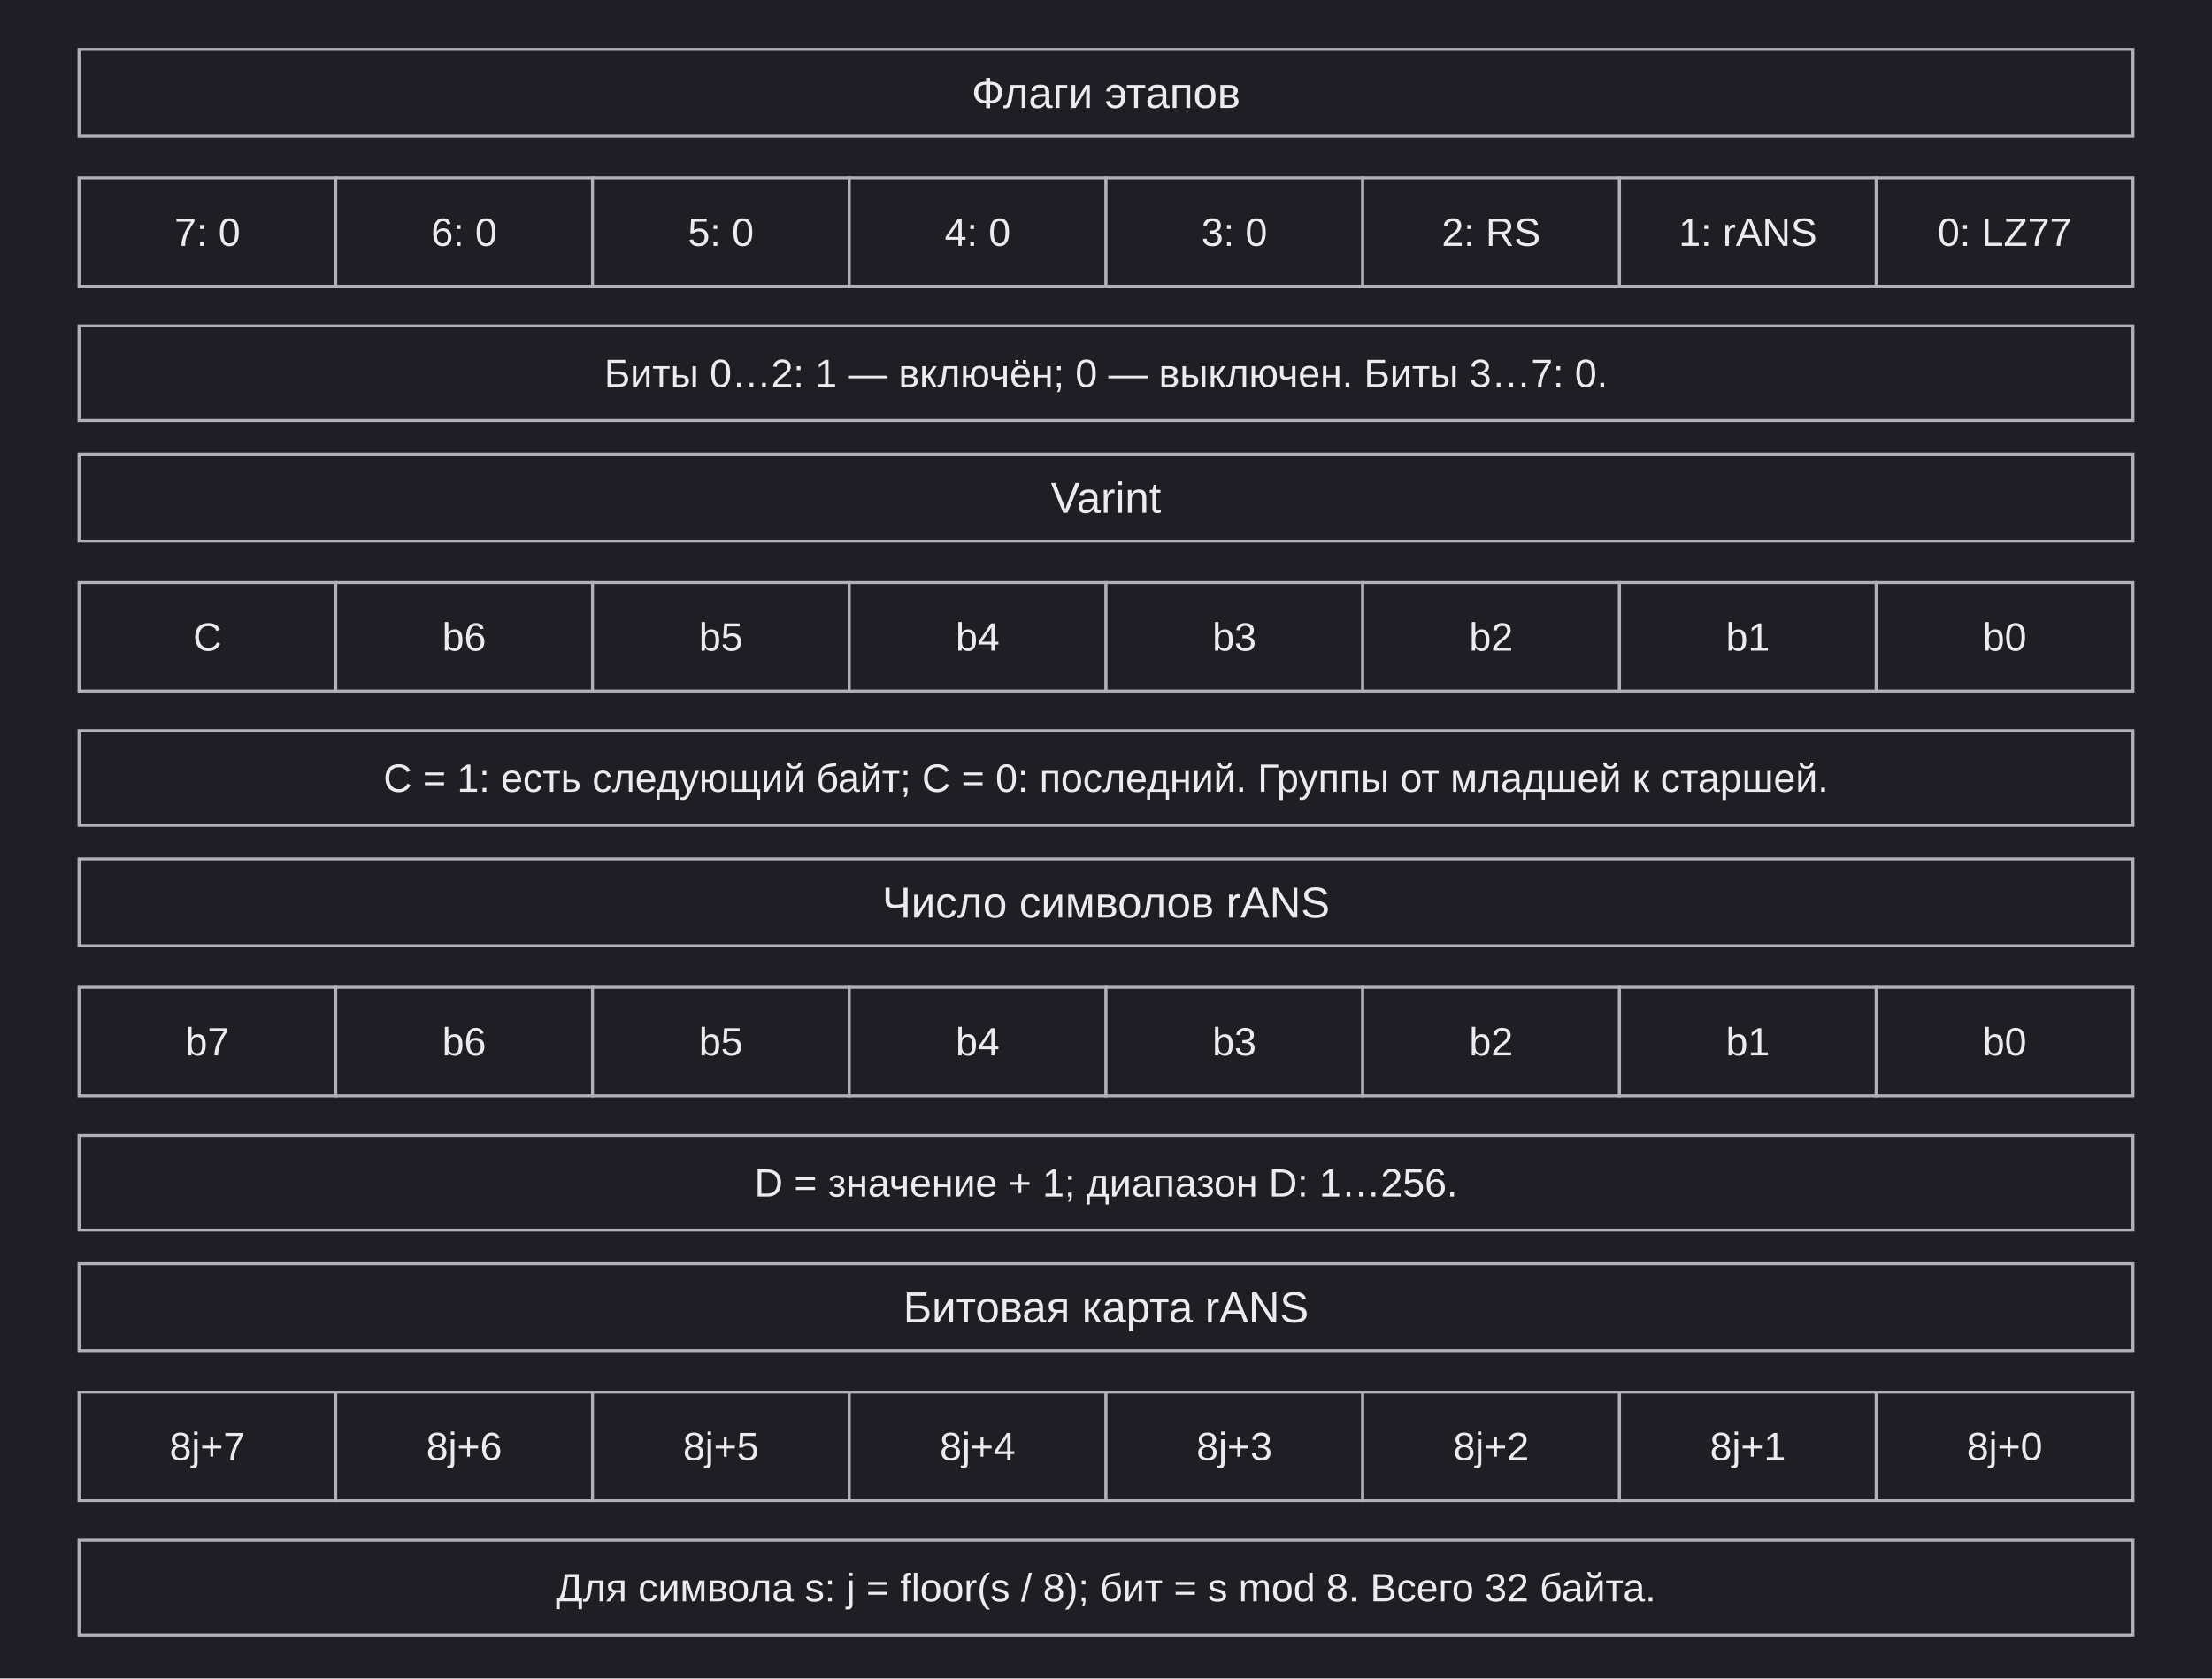
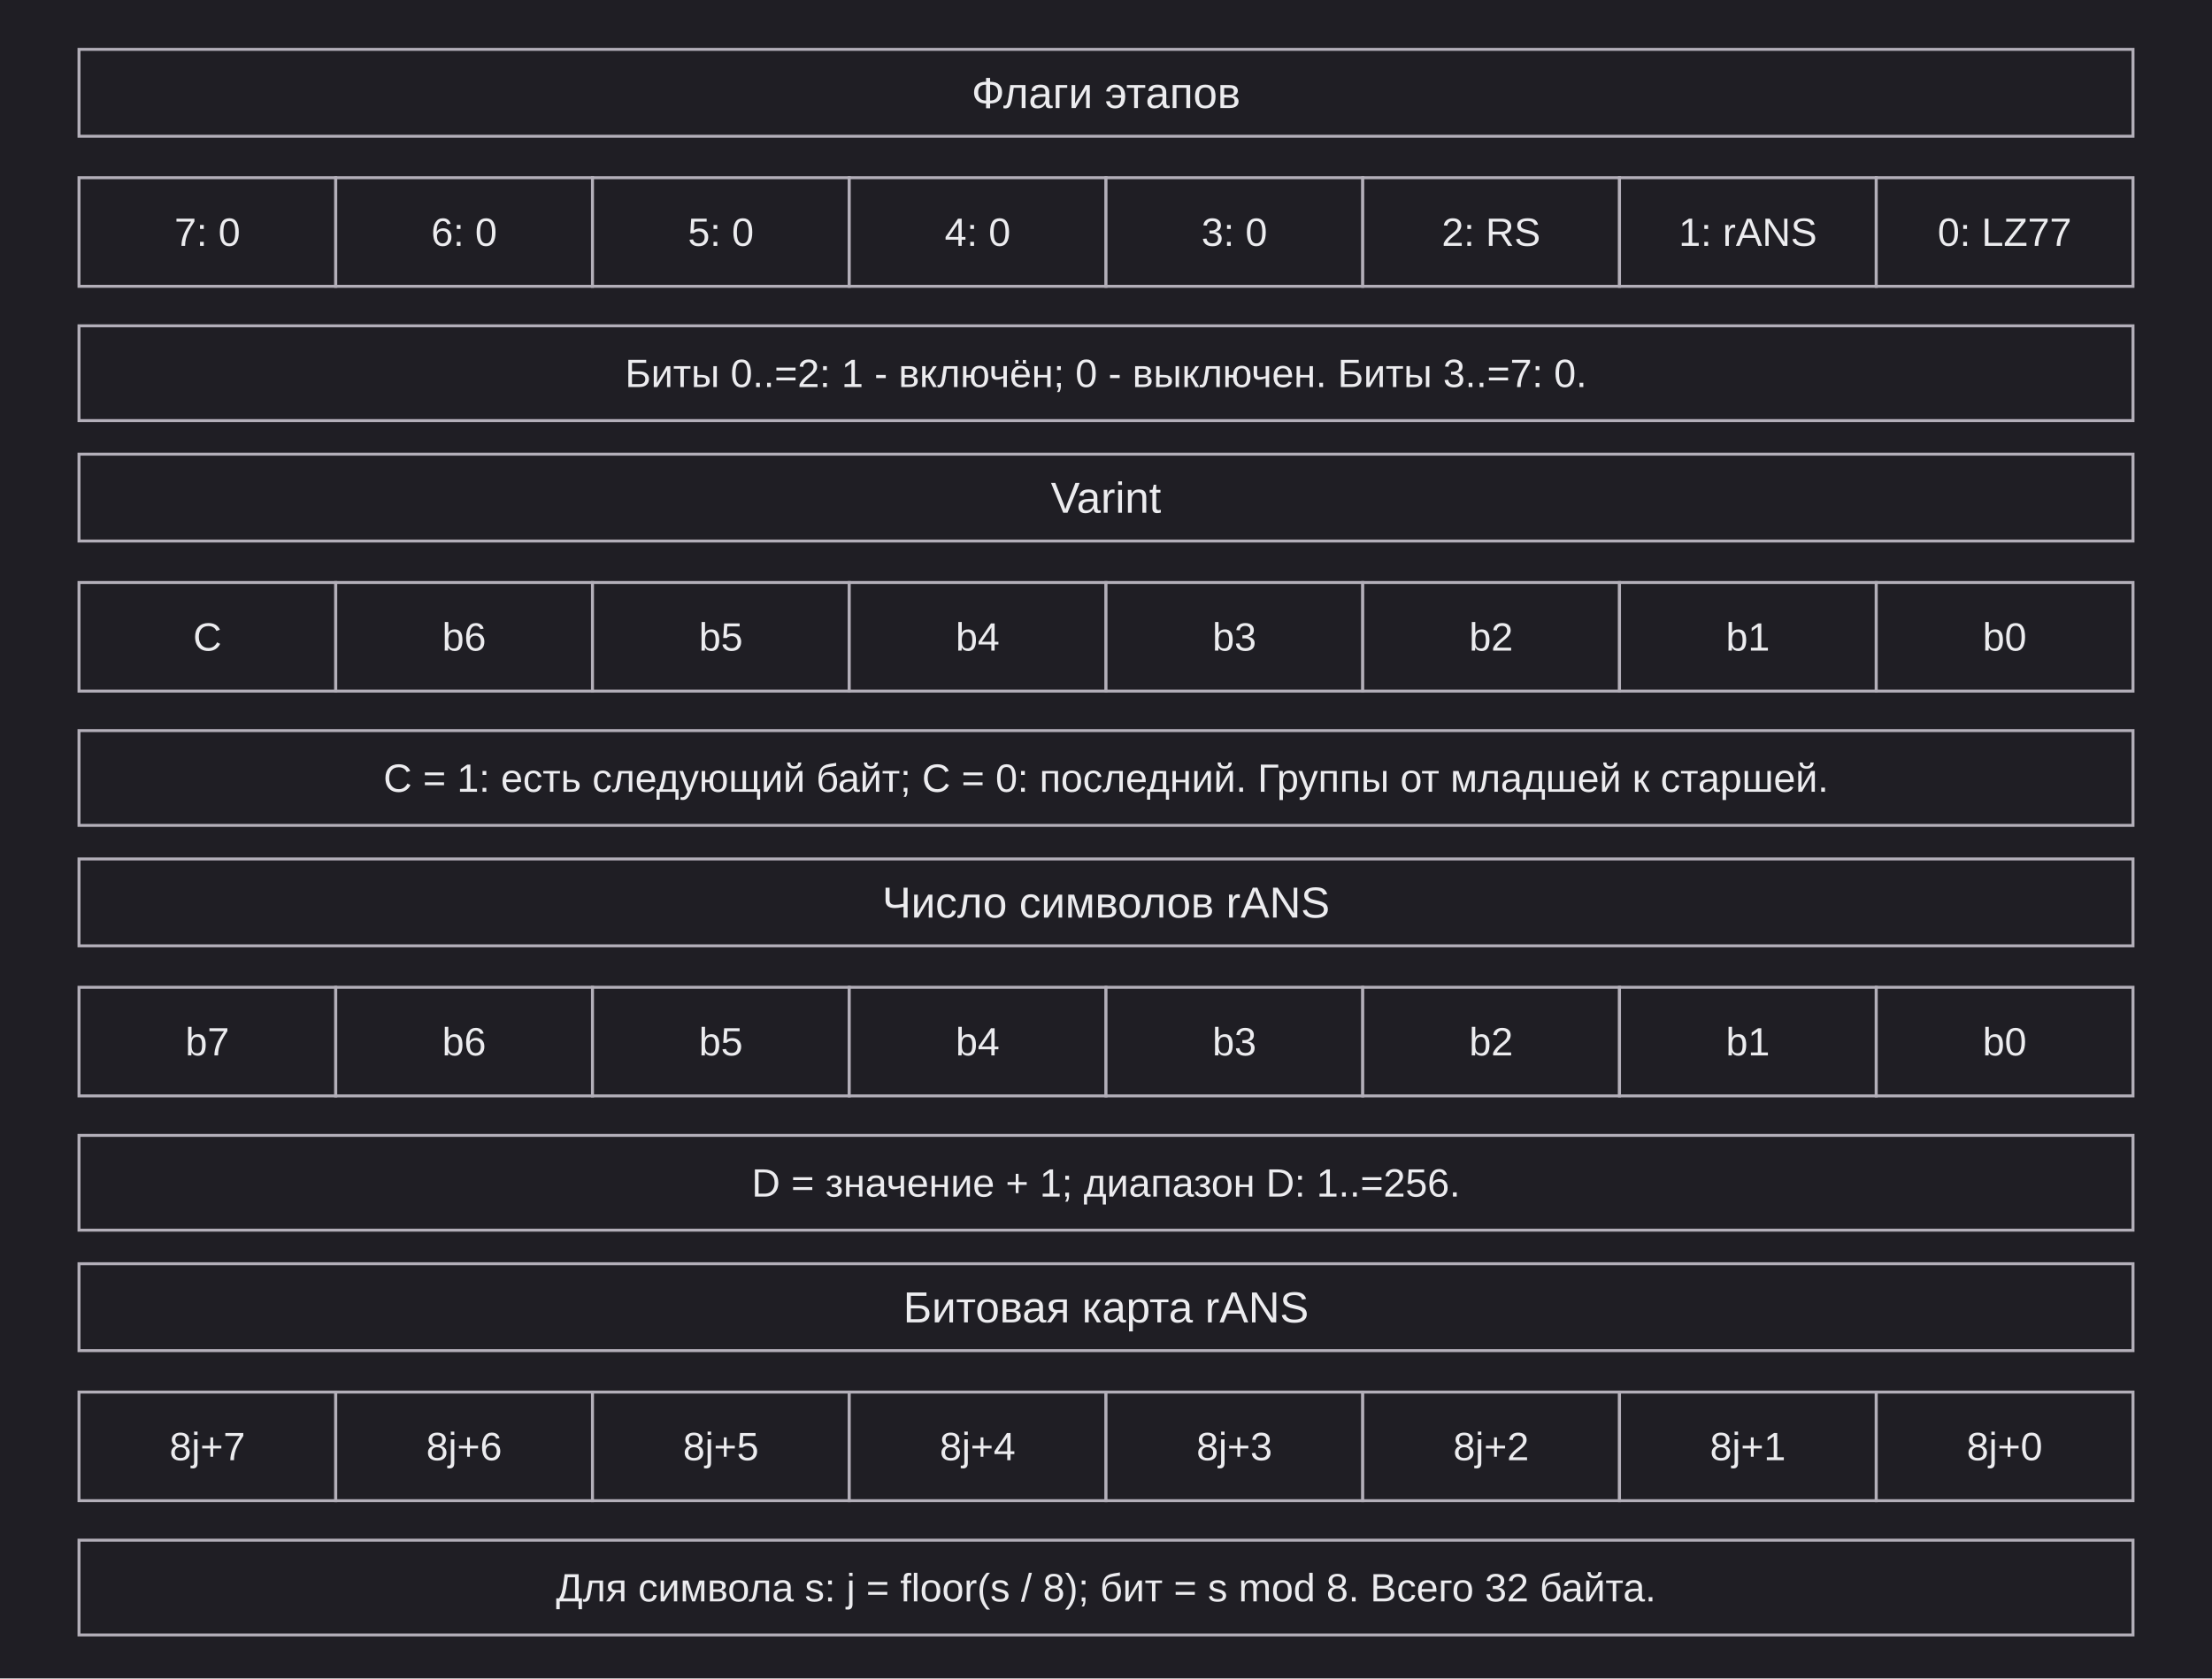
<svg xmlns="http://www.w3.org/2000/svg" width="1120" height="850" viewBox="0 0 1120 850">
  <defs>
    <marker id="arrow" viewBox="0 0 10 10" refX="9" refY="5" markerWidth="8" markerHeight="8" orient="auto">
      <path d="M0 0 L10 5 L0 10 Z" fill="#b3afb9" />
    </marker>
  </defs>
  <rect width="100%" height="100%" fill="#1f1e24" />
  <rect x="40" y="25" width="1040" height="44" rx="0" fill="#1f1e24" stroke="#b3afb9" stroke-width="1.5" />
  <text x="560.0" y="54.7" text-anchor="middle" font-family="Arial,sans-serif" font-size="22" fill="#ececef">
    <tspan x="560.0" dy="0">Флаги этапов</tspan>
  </text>
  <rect x="40" y="90" width="130" height="55" rx="0" fill="#1f1e24" stroke="#b3afb9" stroke-width="1.5" />
  <text x="105.0" y="124.5" text-anchor="middle" font-family="Arial,sans-serif" font-size="20" fill="#ececef">
    <tspan x="105.0" dy="0">7: 0</tspan>
  </text>
  <rect x="170" y="90" width="130" height="55" rx="0" fill="#1f1e24" stroke="#b3afb9" stroke-width="1.5" />
  <text x="235.0" y="124.5" text-anchor="middle" font-family="Arial,sans-serif" font-size="20" fill="#ececef">
    <tspan x="235.0" dy="0">6: 0</tspan>
  </text>
  <rect x="300" y="90" width="130" height="55" rx="0" fill="#1f1e24" stroke="#b3afb9" stroke-width="1.5" />
  <text x="365.0" y="124.5" text-anchor="middle" font-family="Arial,sans-serif" font-size="20" fill="#ececef">
    <tspan x="365.0" dy="0">5: 0</tspan>
  </text>
  <rect x="430" y="90" width="130" height="55" rx="0" fill="#1f1e24" stroke="#b3afb9" stroke-width="1.5" />
  <text x="495.0" y="124.5" text-anchor="middle" font-family="Arial,sans-serif" font-size="20" fill="#ececef">
    <tspan x="495.0" dy="0">4: 0</tspan>
  </text>
  <rect x="560" y="90" width="130" height="55" rx="0" fill="#1f1e24" stroke="#b3afb9" stroke-width="1.5" />
  <text x="625.0" y="124.5" text-anchor="middle" font-family="Arial,sans-serif" font-size="20" fill="#ececef">
    <tspan x="625.0" dy="0">3: 0</tspan>
  </text>
  <rect x="690" y="90" width="130" height="55" rx="0" fill="#1f1e24" stroke="#b3afb9" stroke-width="1.5" />
  <text x="755.0" y="124.5" text-anchor="middle" font-family="Arial,sans-serif" font-size="20" fill="#ececef">
    <tspan x="755.0" dy="0">2: RS</tspan>
  </text>
  <rect x="820" y="90" width="130" height="55" rx="0" fill="#1f1e24" stroke="#b3afb9" stroke-width="1.5" />
  <text x="885.0" y="124.5" text-anchor="middle" font-family="Arial,sans-serif" font-size="20" fill="#ececef">
    <tspan x="885.0" dy="0">1: rANS</tspan>
  </text>
  <rect x="950" y="90" width="130" height="55" rx="0" fill="#1f1e24" stroke="#b3afb9" stroke-width="1.5" />
  <text x="1015.0" y="124.5" text-anchor="middle" font-family="Arial,sans-serif" font-size="20" fill="#ececef">
    <tspan x="1015.0" dy="0">0: LZ77</tspan>
  </text>
  <rect x="40" y="165" width="1040" height="48" rx="0" fill="#1f1e24" stroke="#b3afb9" stroke-width="1.5" />
  <text x="560.0" y="196.0" text-anchor="middle" font-family="Arial,sans-serif" font-size="20" fill="#ececef">
-     <tspan x="560.0" dy="0">Биты 0…2: 1 — включён; 0 — выключен. Биты 3…7: 0.</tspan>
+     <tspan x="560.0" dy="0">Биты 0..=2: 1 - включён; 0 - выключен. Биты 3..=7: 0.</tspan>
  </text>
  <rect x="40" y="230" width="1040" height="44" rx="0" fill="#1f1e24" stroke="#b3afb9" stroke-width="1.5" />
  <text x="560.0" y="259.7" text-anchor="middle" font-family="Arial,sans-serif" font-size="22" fill="#ececef">
    <tspan x="560.0" dy="0">Varint</tspan>
  </text>
  <rect x="40" y="295" width="130" height="55" rx="0" fill="#1f1e24" stroke="#b3afb9" stroke-width="1.5" />
  <text x="105.0" y="329.5" text-anchor="middle" font-family="Arial,sans-serif" font-size="20" fill="#ececef">
    <tspan x="105.0" dy="0">C</tspan>
  </text>
  <rect x="170" y="295" width="130" height="55" rx="0" fill="#1f1e24" stroke="#b3afb9" stroke-width="1.5" />
  <text x="235.0" y="329.5" text-anchor="middle" font-family="Arial,sans-serif" font-size="20" fill="#ececef">
    <tspan x="235.0" dy="0">b6</tspan>
  </text>
  <rect x="300" y="295" width="130" height="55" rx="0" fill="#1f1e24" stroke="#b3afb9" stroke-width="1.5" />
  <text x="365.0" y="329.5" text-anchor="middle" font-family="Arial,sans-serif" font-size="20" fill="#ececef">
    <tspan x="365.0" dy="0">b5</tspan>
  </text>
  <rect x="430" y="295" width="130" height="55" rx="0" fill="#1f1e24" stroke="#b3afb9" stroke-width="1.5" />
  <text x="495.0" y="329.5" text-anchor="middle" font-family="Arial,sans-serif" font-size="20" fill="#ececef">
    <tspan x="495.0" dy="0">b4</tspan>
  </text>
  <rect x="560" y="295" width="130" height="55" rx="0" fill="#1f1e24" stroke="#b3afb9" stroke-width="1.5" />
  <text x="625.0" y="329.5" text-anchor="middle" font-family="Arial,sans-serif" font-size="20" fill="#ececef">
    <tspan x="625.0" dy="0">b3</tspan>
  </text>
  <rect x="690" y="295" width="130" height="55" rx="0" fill="#1f1e24" stroke="#b3afb9" stroke-width="1.5" />
  <text x="755.0" y="329.5" text-anchor="middle" font-family="Arial,sans-serif" font-size="20" fill="#ececef">
    <tspan x="755.0" dy="0">b2</tspan>
  </text>
  <rect x="820" y="295" width="130" height="55" rx="0" fill="#1f1e24" stroke="#b3afb9" stroke-width="1.5" />
  <text x="885.0" y="329.5" text-anchor="middle" font-family="Arial,sans-serif" font-size="20" fill="#ececef">
    <tspan x="885.0" dy="0">b1</tspan>
  </text>
  <rect x="950" y="295" width="130" height="55" rx="0" fill="#1f1e24" stroke="#b3afb9" stroke-width="1.5" />
  <text x="1015.0" y="329.5" text-anchor="middle" font-family="Arial,sans-serif" font-size="20" fill="#ececef">
    <tspan x="1015.0" dy="0">b0</tspan>
  </text>
  <rect x="40" y="370" width="1040" height="48" rx="0" fill="#1f1e24" stroke="#b3afb9" stroke-width="1.5" />
  <text x="560.0" y="401.0" text-anchor="middle" font-family="Arial,sans-serif" font-size="20" fill="#ececef">
    <tspan x="560.0" dy="0">C = 1: есть следующий байт; C = 0: последний. Группы от младшей к старшей.</tspan>
  </text>
  <rect x="40" y="435" width="1040" height="44" rx="0" fill="#1f1e24" stroke="#b3afb9" stroke-width="1.5" />
  <text x="560.0" y="464.7" text-anchor="middle" font-family="Arial,sans-serif" font-size="22" fill="#ececef">
    <tspan x="560.0" dy="0">Число символов rANS</tspan>
  </text>
  <rect x="40" y="500" width="130" height="55" rx="0" fill="#1f1e24" stroke="#b3afb9" stroke-width="1.5" />
  <text x="105.0" y="534.5" text-anchor="middle" font-family="Arial,sans-serif" font-size="20" fill="#ececef">
    <tspan x="105.0" dy="0">b7</tspan>
  </text>
  <rect x="170" y="500" width="130" height="55" rx="0" fill="#1f1e24" stroke="#b3afb9" stroke-width="1.5" />
  <text x="235.0" y="534.5" text-anchor="middle" font-family="Arial,sans-serif" font-size="20" fill="#ececef">
    <tspan x="235.0" dy="0">b6</tspan>
  </text>
  <rect x="300" y="500" width="130" height="55" rx="0" fill="#1f1e24" stroke="#b3afb9" stroke-width="1.5" />
  <text x="365.0" y="534.5" text-anchor="middle" font-family="Arial,sans-serif" font-size="20" fill="#ececef">
    <tspan x="365.0" dy="0">b5</tspan>
  </text>
  <rect x="430" y="500" width="130" height="55" rx="0" fill="#1f1e24" stroke="#b3afb9" stroke-width="1.5" />
  <text x="495.0" y="534.5" text-anchor="middle" font-family="Arial,sans-serif" font-size="20" fill="#ececef">
    <tspan x="495.0" dy="0">b4</tspan>
  </text>
  <rect x="560" y="500" width="130" height="55" rx="0" fill="#1f1e24" stroke="#b3afb9" stroke-width="1.5" />
  <text x="625.0" y="534.5" text-anchor="middle" font-family="Arial,sans-serif" font-size="20" fill="#ececef">
    <tspan x="625.0" dy="0">b3</tspan>
  </text>
  <rect x="690" y="500" width="130" height="55" rx="0" fill="#1f1e24" stroke="#b3afb9" stroke-width="1.5" />
  <text x="755.0" y="534.5" text-anchor="middle" font-family="Arial,sans-serif" font-size="20" fill="#ececef">
    <tspan x="755.0" dy="0">b2</tspan>
  </text>
  <rect x="820" y="500" width="130" height="55" rx="0" fill="#1f1e24" stroke="#b3afb9" stroke-width="1.5" />
  <text x="885.0" y="534.5" text-anchor="middle" font-family="Arial,sans-serif" font-size="20" fill="#ececef">
    <tspan x="885.0" dy="0">b1</tspan>
  </text>
  <rect x="950" y="500" width="130" height="55" rx="0" fill="#1f1e24" stroke="#b3afb9" stroke-width="1.5" />
  <text x="1015.0" y="534.5" text-anchor="middle" font-family="Arial,sans-serif" font-size="20" fill="#ececef">
    <tspan x="1015.0" dy="0">b0</tspan>
  </text>
  <rect x="40" y="575" width="1040" height="48" rx="0" fill="#1f1e24" stroke="#b3afb9" stroke-width="1.5" />
  <text x="560.0" y="606.0" text-anchor="middle" font-family="Arial,sans-serif" font-size="20" fill="#ececef">
-     <tspan x="560.0" dy="0">D = значение + 1; диапазон D: 1…256.</tspan>
+     <tspan x="560.0" dy="0">D = значение + 1; диапазон D: 1..=256.</tspan>
  </text>
  <rect x="40" y="640" width="1040" height="44" rx="0" fill="#1f1e24" stroke="#b3afb9" stroke-width="1.5" />
  <text x="560.0" y="669.7" text-anchor="middle" font-family="Arial,sans-serif" font-size="22" fill="#ececef">
    <tspan x="560.0" dy="0">Битовая карта rANS</tspan>
  </text>
  <rect x="40" y="705" width="130" height="55" rx="0" fill="#1f1e24" stroke="#b3afb9" stroke-width="1.5" />
  <text x="105.0" y="739.5" text-anchor="middle" font-family="Arial,sans-serif" font-size="20" fill="#ececef">
    <tspan x="105.0" dy="0">8j+7</tspan>
  </text>
  <rect x="170" y="705" width="130" height="55" rx="0" fill="#1f1e24" stroke="#b3afb9" stroke-width="1.5" />
  <text x="235.0" y="739.5" text-anchor="middle" font-family="Arial,sans-serif" font-size="20" fill="#ececef">
    <tspan x="235.0" dy="0">8j+6</tspan>
  </text>
  <rect x="300" y="705" width="130" height="55" rx="0" fill="#1f1e24" stroke="#b3afb9" stroke-width="1.5" />
  <text x="365.0" y="739.5" text-anchor="middle" font-family="Arial,sans-serif" font-size="20" fill="#ececef">
    <tspan x="365.0" dy="0">8j+5</tspan>
  </text>
  <rect x="430" y="705" width="130" height="55" rx="0" fill="#1f1e24" stroke="#b3afb9" stroke-width="1.5" />
  <text x="495.0" y="739.5" text-anchor="middle" font-family="Arial,sans-serif" font-size="20" fill="#ececef">
    <tspan x="495.0" dy="0">8j+4</tspan>
  </text>
  <rect x="560" y="705" width="130" height="55" rx="0" fill="#1f1e24" stroke="#b3afb9" stroke-width="1.5" />
  <text x="625.0" y="739.5" text-anchor="middle" font-family="Arial,sans-serif" font-size="20" fill="#ececef">
    <tspan x="625.0" dy="0">8j+3</tspan>
  </text>
  <rect x="690" y="705" width="130" height="55" rx="0" fill="#1f1e24" stroke="#b3afb9" stroke-width="1.5" />
  <text x="755.0" y="739.5" text-anchor="middle" font-family="Arial,sans-serif" font-size="20" fill="#ececef">
    <tspan x="755.0" dy="0">8j+2</tspan>
  </text>
  <rect x="820" y="705" width="130" height="55" rx="0" fill="#1f1e24" stroke="#b3afb9" stroke-width="1.5" />
  <text x="885.0" y="739.5" text-anchor="middle" font-family="Arial,sans-serif" font-size="20" fill="#ececef">
    <tspan x="885.0" dy="0">8j+1</tspan>
  </text>
  <rect x="950" y="705" width="130" height="55" rx="0" fill="#1f1e24" stroke="#b3afb9" stroke-width="1.5" />
  <text x="1015.0" y="739.5" text-anchor="middle" font-family="Arial,sans-serif" font-size="20" fill="#ececef">
    <tspan x="1015.0" dy="0">8j+0</tspan>
  </text>
  <rect x="40" y="780" width="1040" height="48" rx="0" fill="#1f1e24" stroke="#b3afb9" stroke-width="1.5" />
  <text x="560.0" y="811.0" text-anchor="middle" font-family="Arial,sans-serif" font-size="20" fill="#ececef">
    <tspan x="560.0" dy="0">Для символа s: j = floor(s / 8); бит = s mod 8. Всего 32 байта.</tspan>
  </text>
</svg>
